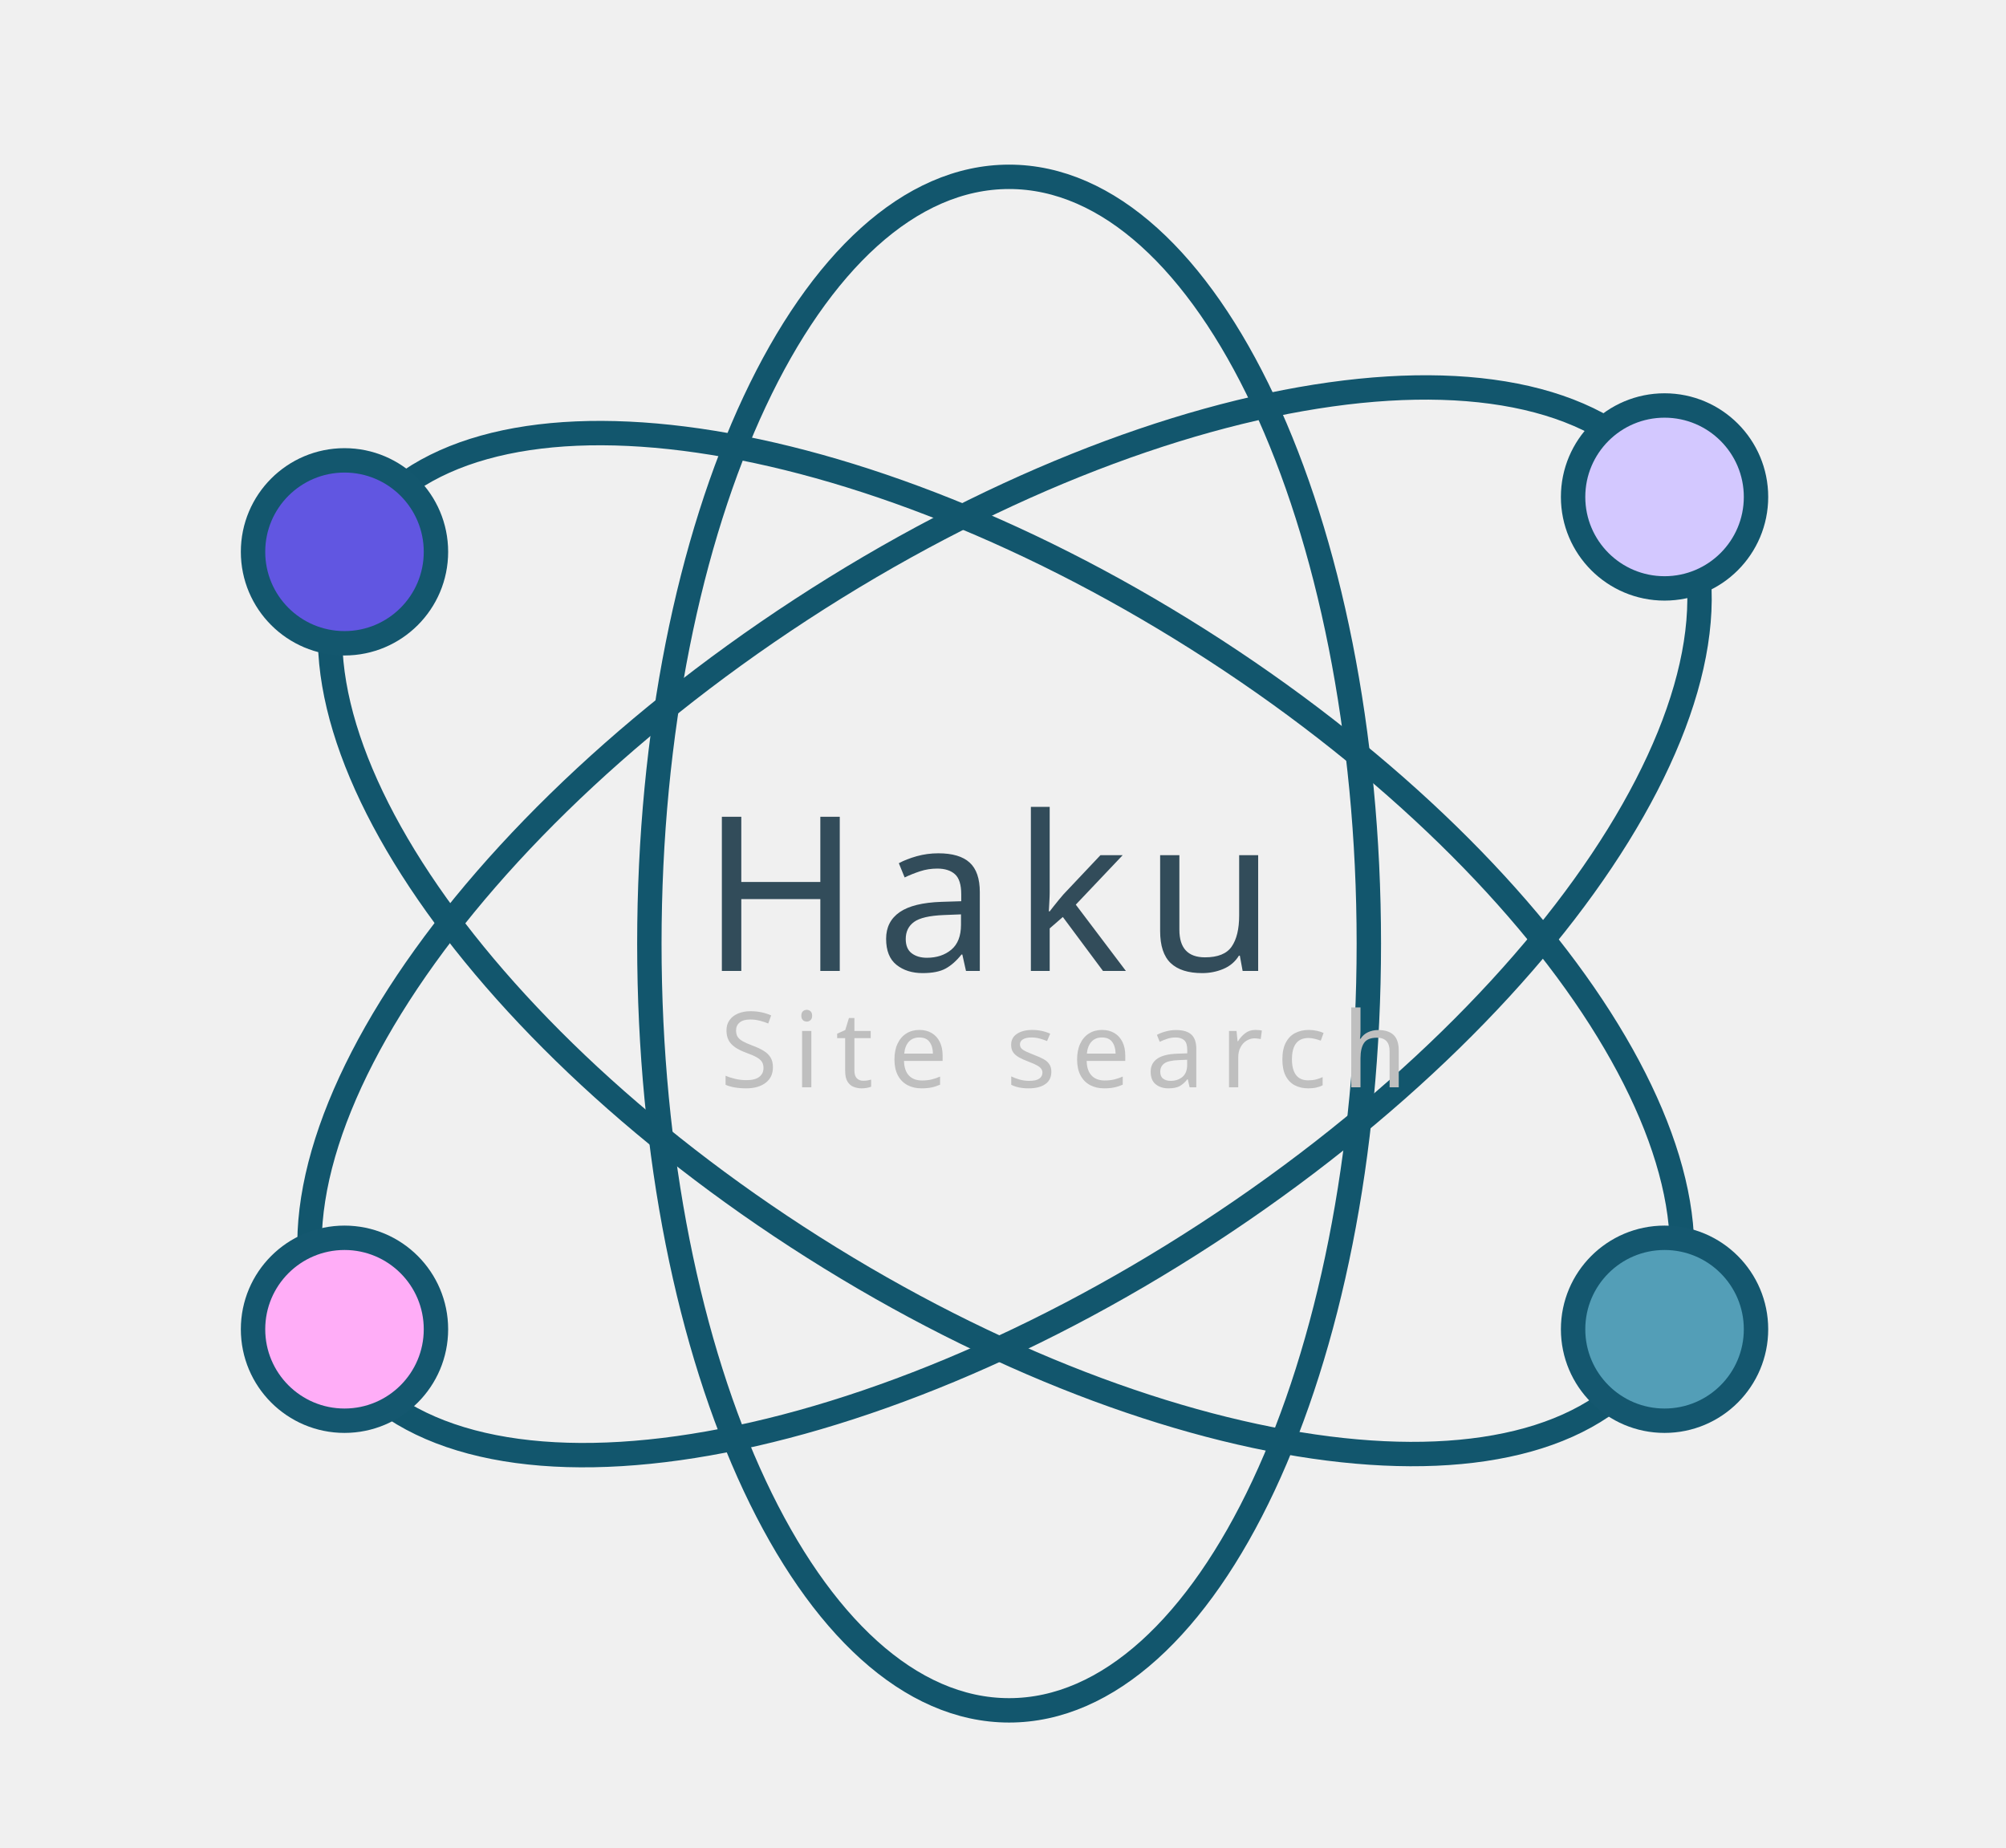
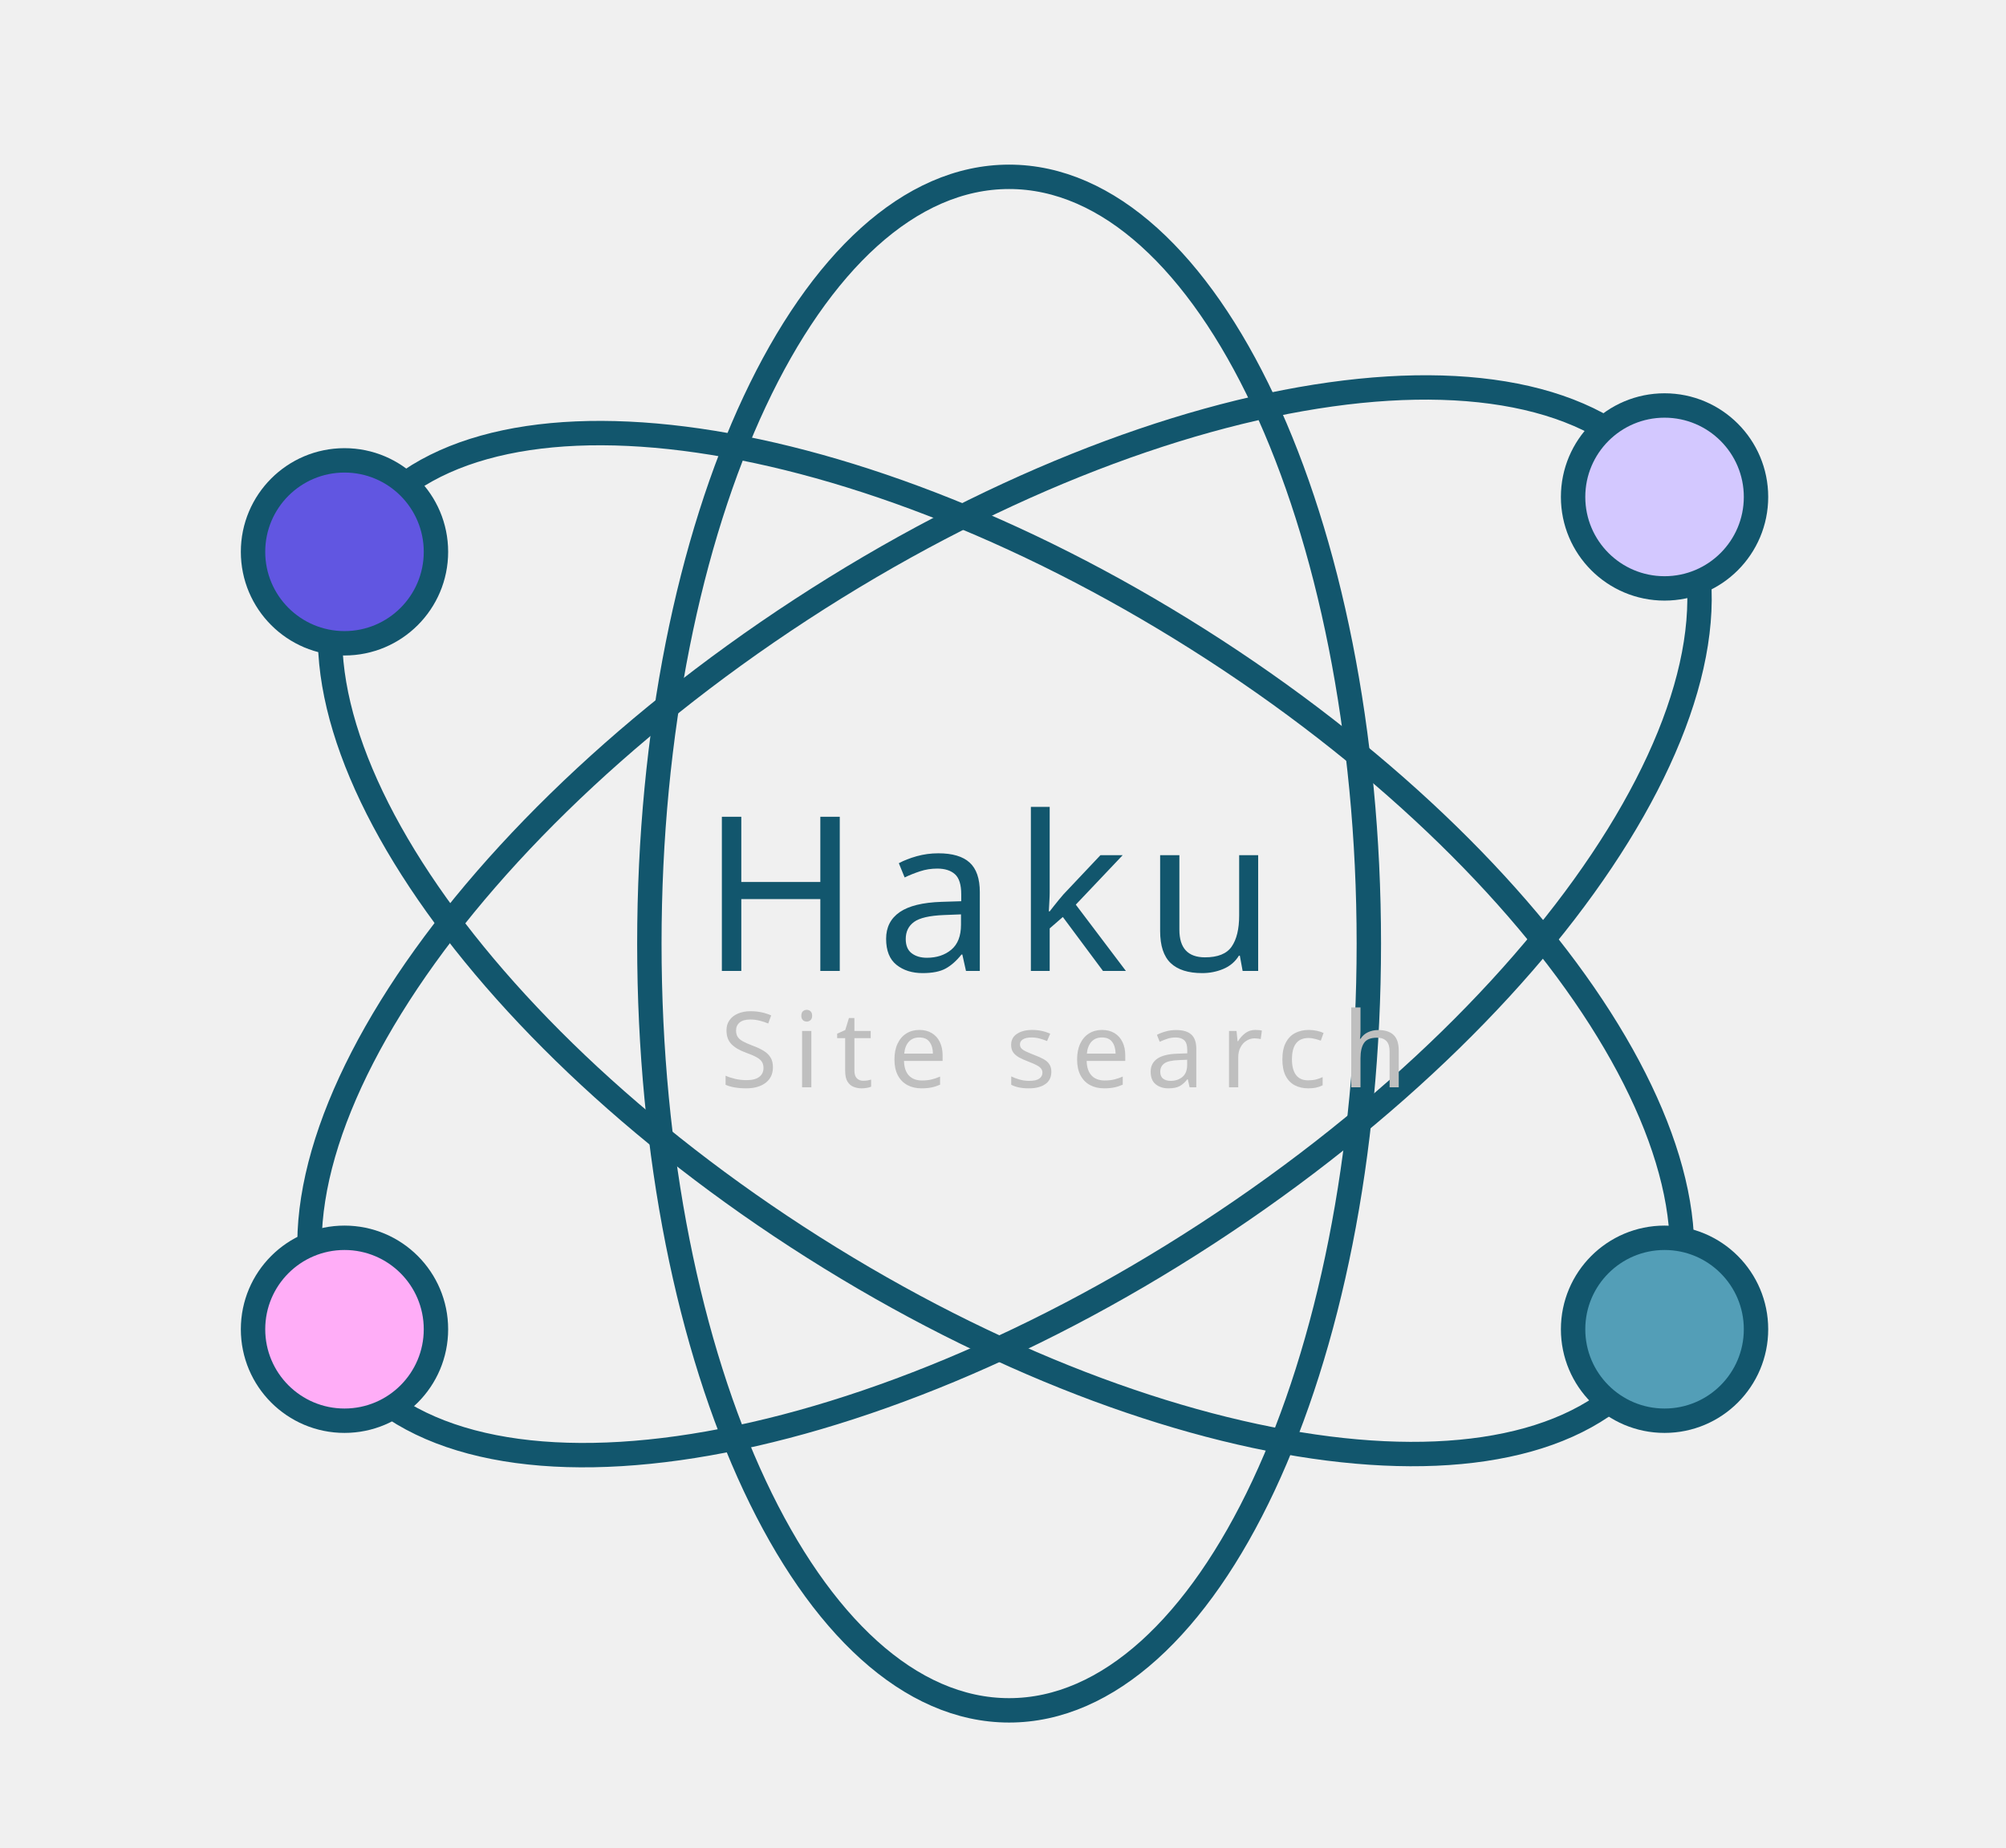
<svg xmlns="http://www.w3.org/2000/svg" version="1.1" x="0px" y="0px" viewBox="0 0 658 606" style="enable-background:new 0 0 658 606;" xml:space="preserve">
  <style type="text/css">
- 	.st0{fill:#539EB7;}
+ 	.st0{fill:#12566d;}
	.st1{fill:none;stroke:#6156E1;stroke-width:10;stroke-linecap:round;stroke-linejoin:round;stroke-miterlimit:10;}
	.st2{fill:none;stroke:#000000;stroke-width:20;stroke-linecap:round;stroke-linejoin:round;stroke-miterlimit:10;}
	.st3{display:none;}
	.st4{display:inline;}
	.st5{display:none;fill:#A9C1C1;}
- 	.st6{fill:#12566D;}
+ 	.st6{fill:#12566d;}
	.st7{fill:#FFADF7;}
	.st8{fill:#D3C8FF;}
	.st9{fill:#6156E1;}
	.st10{fill:#FFFFFF;}
- 	.st11{fill:none;stroke:#12566D;stroke-width:8;stroke-miterlimit:10;}
- 	.st12{fill:#6156E1;stroke:#13576E;stroke-width:8;stroke-miterlimit:10;}
- 	.st13{fill:#14576F;}
- 	.st14{fill:#FFADF7;stroke:#14576F;stroke-width:8;stroke-miterlimit:10;}
- 	.st15{fill:#D3C8FF;stroke:#12566D;stroke-width:8;stroke-miterlimit:10;}
- 	.st16{fill:#324C5A;}
+ 	.st11{fill:none;stroke:#12566d;stroke-width:8;stroke-miterlimit:10;}
+ 	.st12{fill:#6156E1;stroke:#12566d;stroke-width:8;stroke-miterlimit:10;}
+ 	.st13{fill:#12566d;}
+ 	.st14{fill:#FFADF7;stroke:#12566d;stroke-width:8;stroke-miterlimit:10;}
+ 	.st15{fill:#D3C8FF;stroke:#12566d;stroke-width:8;stroke-miterlimit:10;}
+ 	.st16{fill:#12566d;}
	.st17{font-family:'Quicksand';}
	.st18{font-size:70.827px;}
	.st19{letter-spacing:5px;}
	.st20{fill:#BFBFBF;}
	.st21{font-family:'Mulish';}
	.st22{font-size:34.473px;}
	.st23{letter-spacing:5;}
- 	.st24{fill:#539EB7;stroke:#14576F;stroke-width:8;stroke-miterlimit:10;}
+ 	.st24{fill:#539EB7;stroke:#12566d;stroke-width:8;stroke-miterlimit:10;}
</style>
  <g id="molekyl">
    <g>
      <ellipse class="st11" cx="331" cy="309.5" rx="118" ry="251.5" />
    </g>
    <g>
      <ellipse transform="matrix(0.5348 -0.845 0.845 0.5348 -108.0044 422.8242)" class="st11" cx="330" cy="309.5" rx="118" ry="251.5" />
    </g>
    <g>
      <ellipse transform="matrix(0.8376 -0.5462 0.5462 0.8376 -111.553 229.0378)" class="st11" cx="329.5" cy="302.2" rx="260.2" ry="122.1" />
    </g>
  </g>
  <g id="logo">
    <text transform="matrix(1 0 0 1 229.9092 318.478)" class="st16 st17 st18 st19">Haku</text>
    <text transform="matrix(1 0 0 1 236.2363 356.6367)" class="st20 st21 st22 st23">Site search</text>
  </g>
  <ellipse id="atom-1" class="st12" cx="113" cy="181" rx="30" ry="30" />
  <ellipse id="atom-2" class="st24" cx="546" cy="436" rx="30" ry="30" />
  <ellipse id="atom-3" class="st14" cx="113" cy="436" rx="30" ry="30" />
  <ellipse id="atom-4" class="st15" cx="546" cy="163" rx="30" ry="30" />
  <path id="track-1" fill="none" d="M 393.11,209.78            C 510.48,284.07 577.38,388.93 542.52,444.00              507.67,499.07 384.27,483.49 266.90,409.20              149.53,334.92 82.64,230.06 117.49,174.99              152.34,119.92 275.74,135.50 393.11,209.78 Z" />
  <path id="track-2" fill="none" d="M 547.44,160.07            C 584.27,216.55 516.56,325.97 396.19,404.46              275.82,482.95 148.39,500.79 111.55,444.31              74.72,387.83 142.44,278.41 262.81,199.92              383.17,121.43 510.61,103.58 547.44,160.07 Z" />
</svg>
